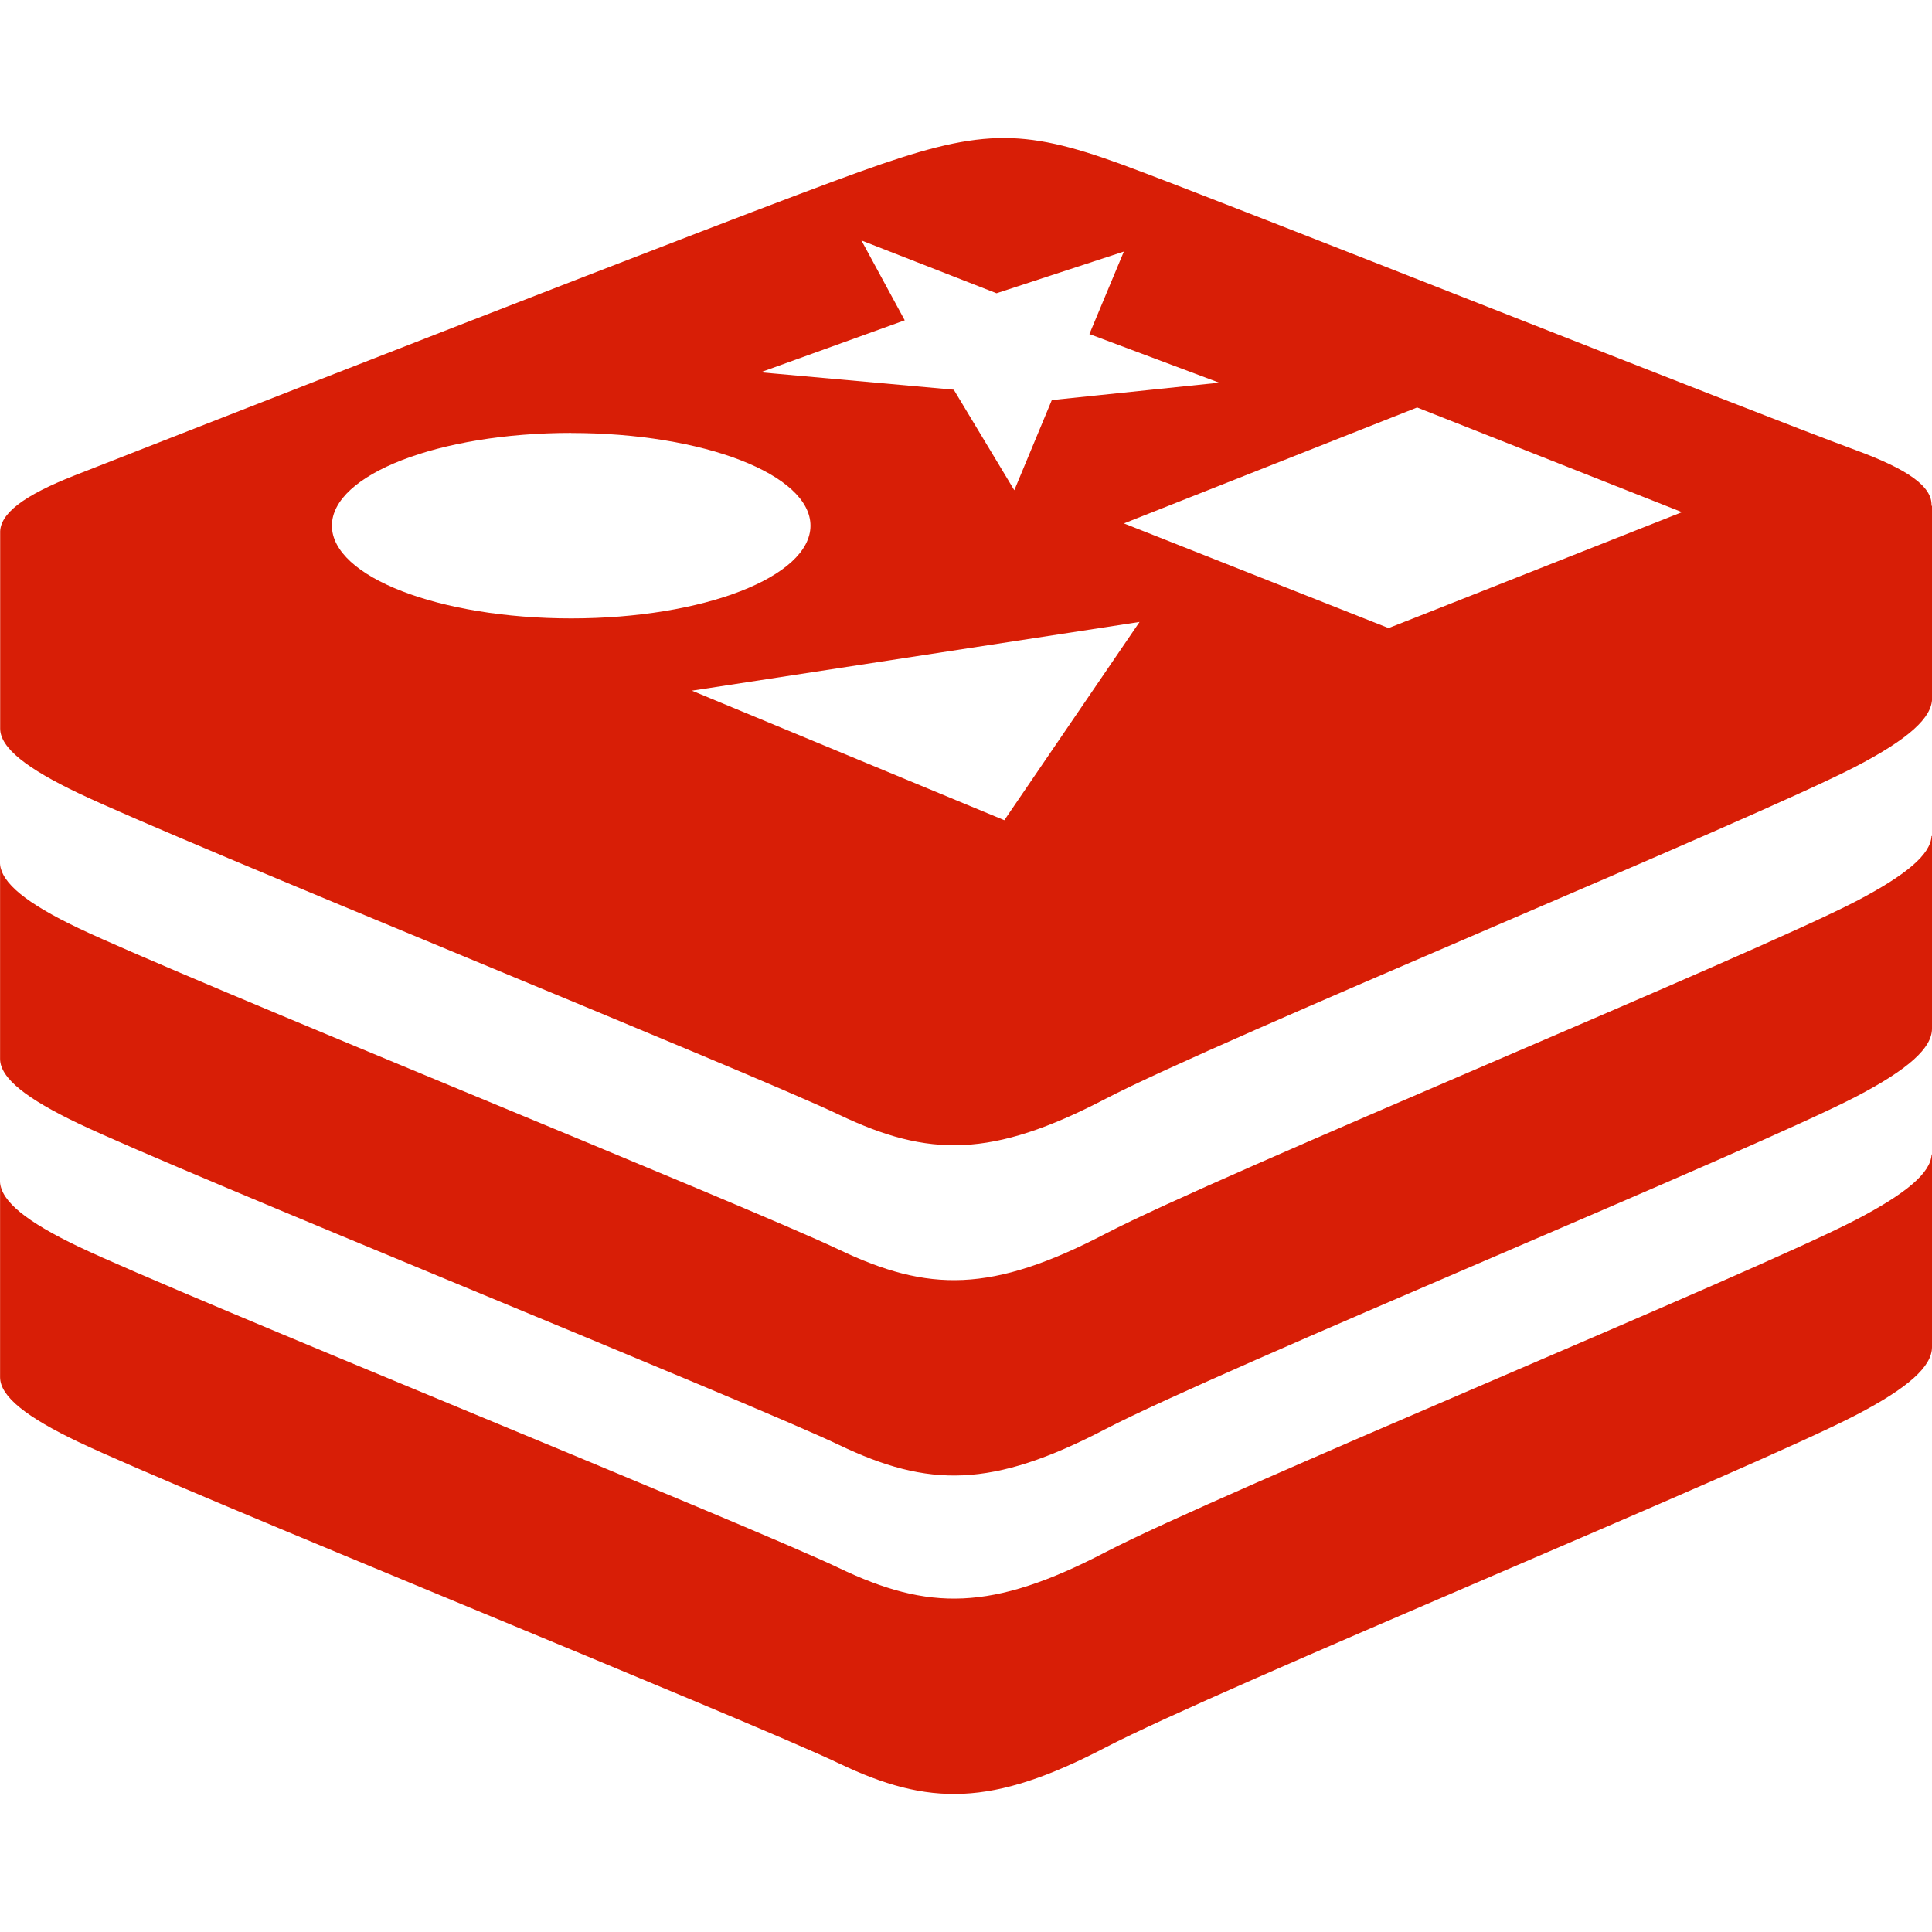
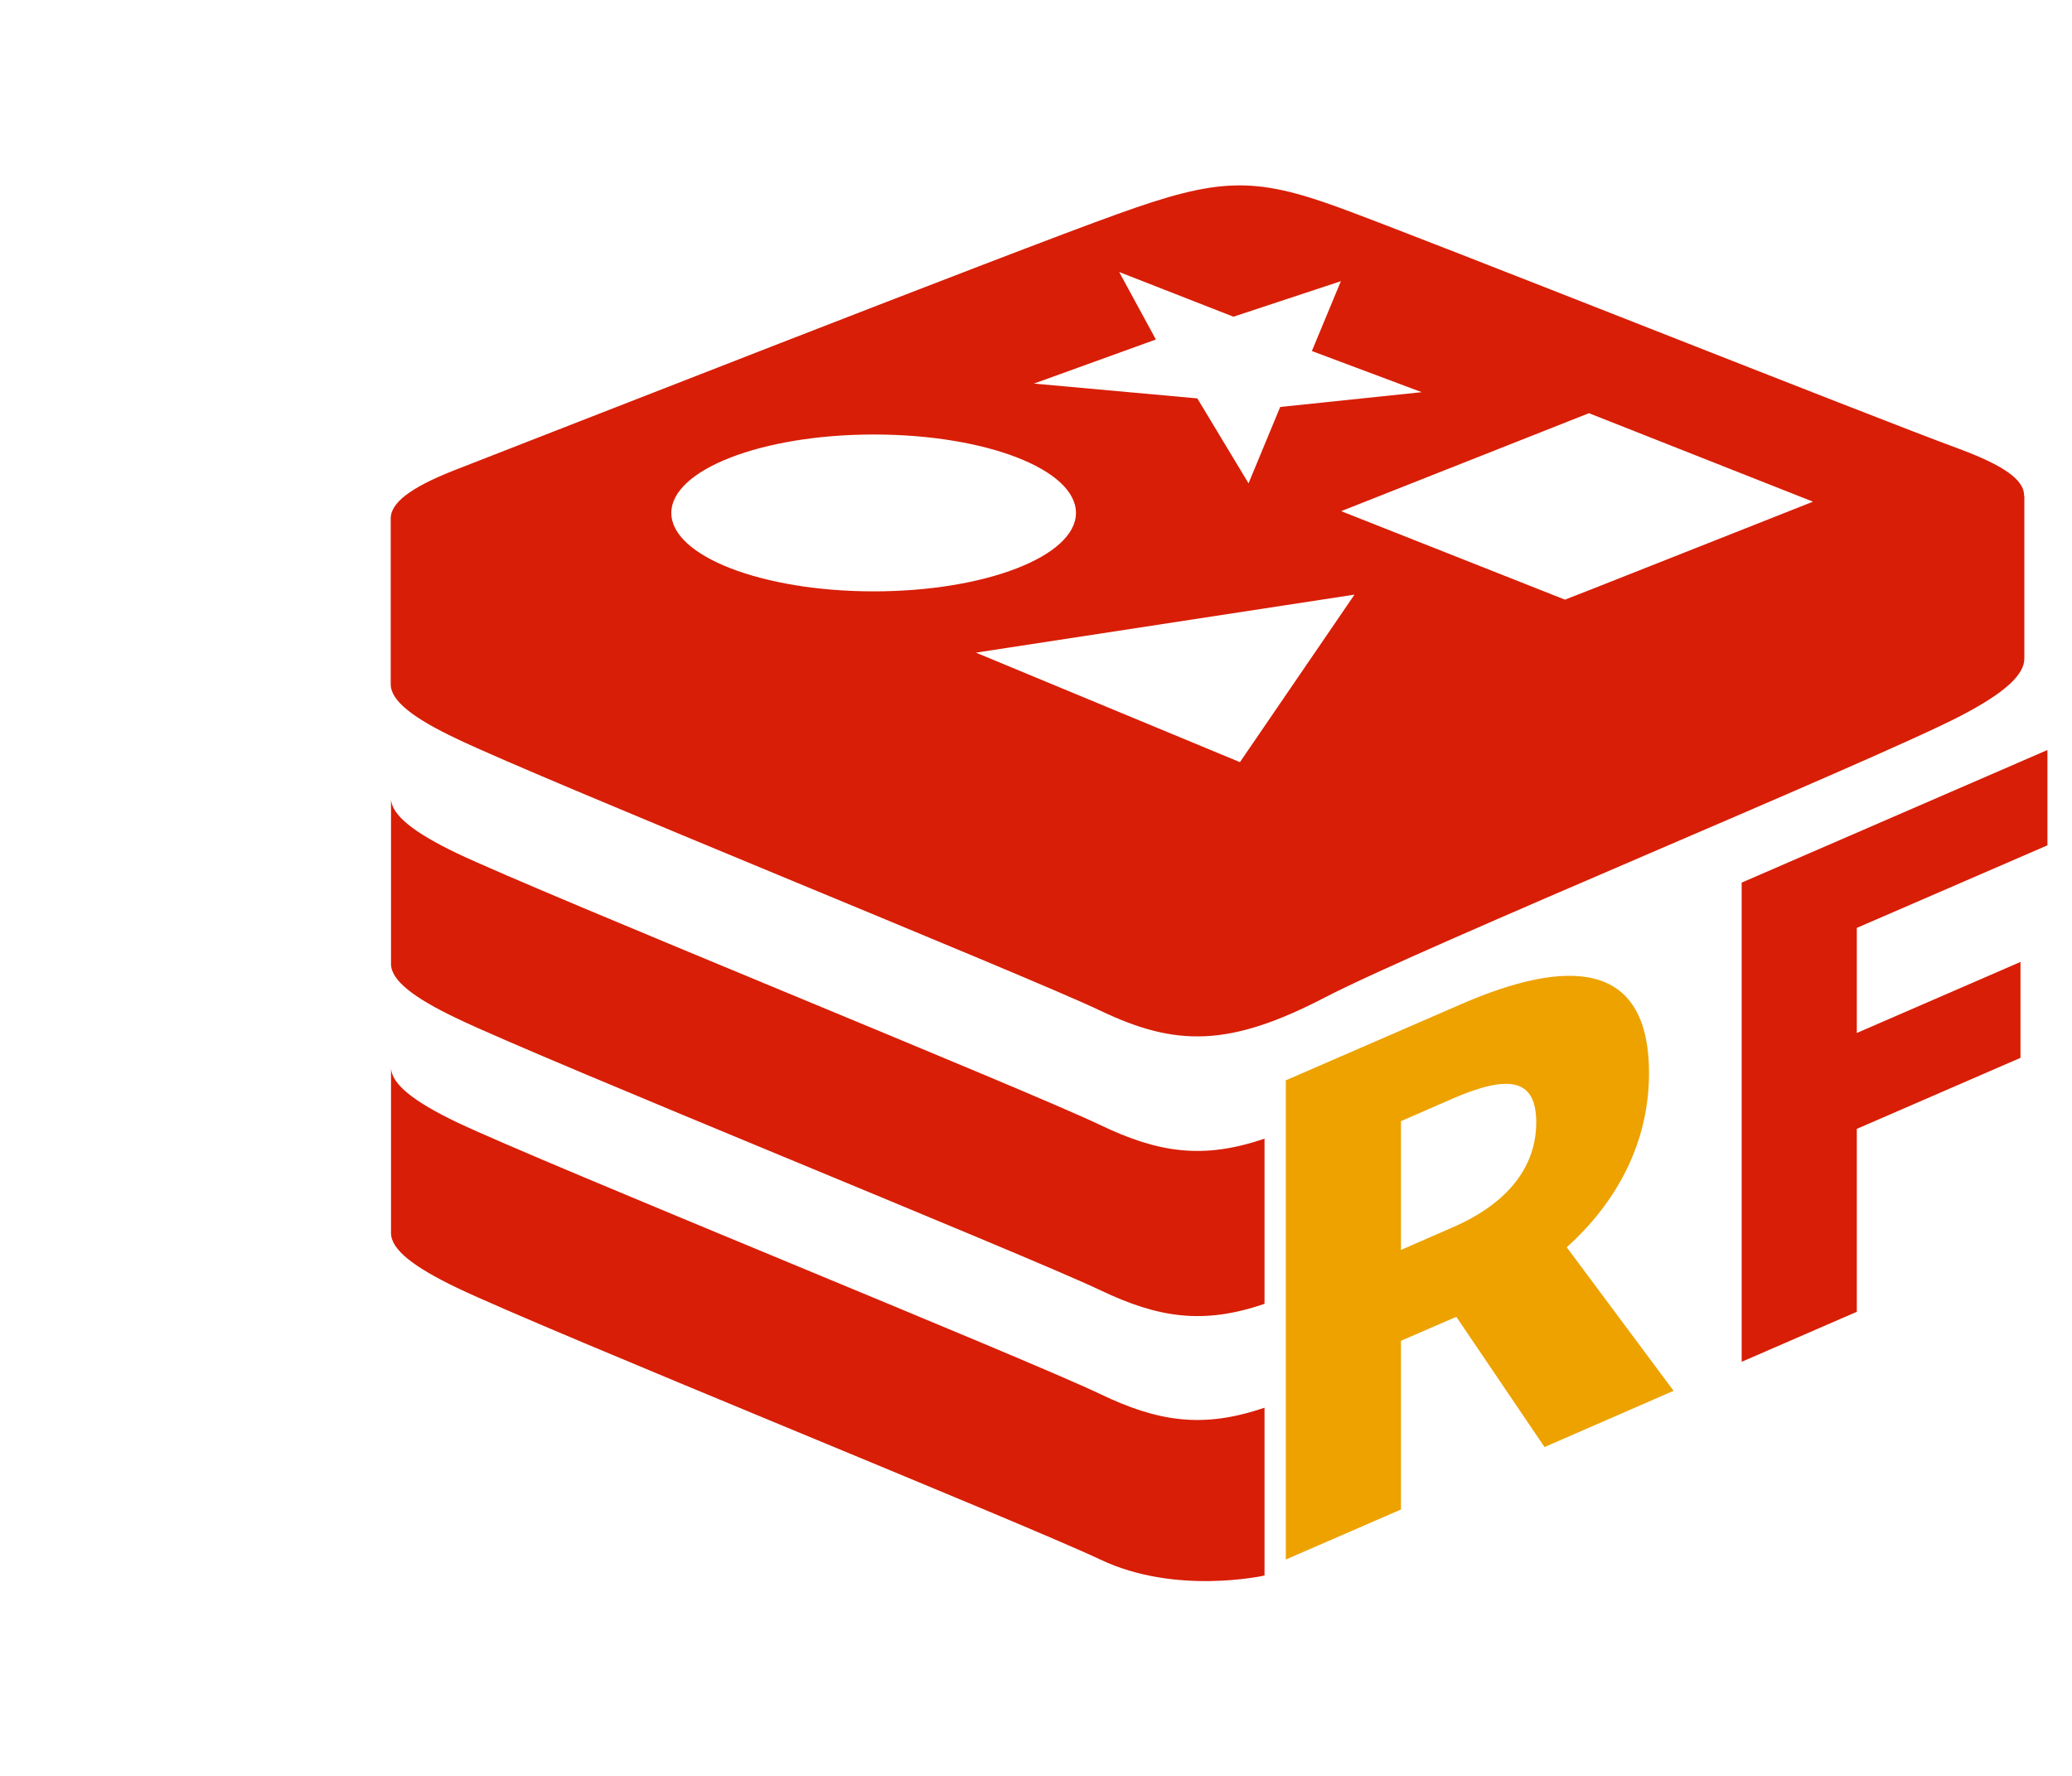
- <svg xmlns="http://www.w3.org/2000/svg" t="1653724741047" class="icon" viewBox="0 0 1024 1024" version="1.1" p-id="1903" data-spm-anchor-id="a313x.7781069.0.i0" width="32" height="32">
-   <path d="M1023.787 611.84c-0.427 9.771-13.355 20.693-39.893 34.56-54.613 28.459-337.749 144.896-397.995 176.299-60.288 31.403-93.739 31.104-141.355 8.32-47.616-22.741-348.843-144.469-403.115-170.368-27.093-12.971-40.917-23.893-41.387-34.219v103.509c0 10.325 14.251 21.291 41.387 34.261 54.272 25.941 355.541 147.627 403.115 170.368 47.616 22.784 81.067 23.083 141.355-8.363 60.245-31.403 343.339-147.797 397.995-176.299 27.776-14.464 40.107-25.728 40.107-35.925v-102.059l-0.213-0.085z" fill="#d81e06" p-id="1904" />
-   <path d="M1023.744 443.093c-0.427 9.771-13.355 20.651-39.851 34.517-54.613 28.459-337.749 144.896-397.995 176.299-60.288 31.403-93.739 31.104-141.355 8.363-47.616-22.741-348.843-144.469-403.115-170.411-27.093-12.928-40.917-23.893-41.387-34.176v103.509c0 10.325 14.251 21.248 41.387 34.219 54.272 25.941 355.499 147.627 403.115 170.368 47.616 22.784 81.067 23.083 141.355-8.32 60.245-31.403 343.339-147.84 397.995-176.299 27.776-14.507 40.107-25.771 40.107-35.968v-102.059l-0.256-0.043z" fill="#d81e06" p-id="1905" />
-   <path d="M1023.744 268.075c0.512-10.411-13.099-19.541-40.491-29.611-53.248-19.499-334.635-131.499-388.523-151.253-53.888-19.712-75.819-18.901-139.093 3.84C392.235 113.707 92.629 231.253 39.339 252.075c-26.667 10.496-39.68 20.181-39.253 30.507V386.133c0 10.325 14.251 21.248 41.387 34.219 54.272 25.941 355.499 147.669 403.115 170.411 47.616 22.741 81.067 23.04 141.355-8.363 60.245-31.403 343.339-147.84 397.995-176.299 27.776-14.507 40.107-25.771 40.107-35.968V268.075h-0.341zM366.72 366.08l237.269-36.437-71.68 105.088-165.547-68.651z m524.8-94.635l-140.331 55.467-15.232 5.973-140.245-55.467 155.392-61.44 140.373 55.467z m-411.989-101.675l-22.955-42.325 71.595 27.989 67.499-22.101-18.261 43.733 68.779 25.771-88.704 9.216-19.883 47.787-32.085-53.291-102.4-9.216 76.416-27.563z m-176.768 59.733c70.059 0 126.805 21.973 126.805 49.109s-56.747 49.152-126.805 49.152-126.848-22.059-126.848-49.152c0-27.136 56.789-49.152 126.848-49.152z" fill="#d81e06" p-id="1906" />
+ <svg xmlns="http://www.w3.org/2000/svg" version="1.1" viewBox="0 0 700 600" width="70" height="60">
+   <g>
+     <path fill="#EDA200" d="M521.8,488.9L492,444.9l-18.7,8.1v57l-38.9,16.9V365l59.4-25.8c34.6-15,63.3-15.7,63.3,23.4   c0,23.7-11.1,43.8-27.8,58.8l36.1,48.5L521.8,488.9z M473.3,422.3l17.4-7.6c18.5-8,28.3-20.3,28.3-35.5c0-15.2-9.8-16-28.3-8   l-17.4,7.6V422.3z" />
+     <path fill="#d81e06" d="M588.4,298.2l103.3-44.8v32.2l-64.4,27.9V349l55.3-24v32.4l-55.3,24v61.8l-38.9,16.9V298.2z" />
+   </g>
+   <g>
+     <g>
+       <path fill="#d81e06" d="M683.8,167.7c0.3-5.6-7.1-10.5-21.8-16c-28.7-10.5-180.4-70.9-209.4-81.5c-29-10.6-40.9-10.2-75,2.1    C343.4,84.5,182,147.8,153.2,159c-14.4,5.7-21.4,10.9-21.2,16.4v55.8c0,5.6,7.7,11.5,22.3,18.4c29.2,14,191.6,79.6,217.3,91.8    c25.7,12.3,43.7,12.4,76.2-4.5c32.5-16.9,185-79.7,214.5-95c15-7.8,21.6-13.9,21.6-19.4v-55H683.8z M390.5,114.7l-12.4-22.8    l38.6,15.1L453,95l-9.8,23.6l37.1,13.9l-47.8,5l-10.7,25.8l-17.3-28.7l-55.2-5L390.5,114.7z M226.8,173.3    c0-14.6,30.6-26.5,68.4-26.5v0c37.8,0,68.3,11.8,68.3,26.5c0,14.6-30.6,26.5-68.3,26.5S226.8,187.9,226.8,173.3z M418.9,257.5    l-89.2-37h0l127.9-19.6L418.9,257.5z M536.9,199.4l-8.2,3.2l-75.6-29.9l83.7-33.1l75.7,29.9h0L536.9,199.4z" />
+       <path fill="#d81e06" d="M154.4,344.1c29.2,14,191.6,79.6,217.3,91.8c19.7,9.4,34.9,11.7,55.5,4.6v-55.8c-20.7,7.1-35.9,4.8-55.5-4.6    c-25.7-12.3-188-77.9-217.3-91.8c-14.6-7-22.1-12.9-22.3-18.4v55.8C132.1,331.2,139.7,337.1,154.4,344.1z" />
+       <polygon fill="#d81e06" points="683.8,262 683.8,262 683.8,262   " />
+     </g>
+     <path fill="#d81e06" d="M427.2,532.3v-56.7c-20.7,7.1-35.9,4.8-55.5-4.6c-25.7-12.3-188-77.9-217.3-91.8c-14.6-7-22.1-12.9-22.3-18.4   v55.8c0,5.6,7.7,11.5,22.3,18.5c29.2,14,191.6,79.6,217.3,91.8C397.3,539.1,427.2,532.3,427.2,532.3z" />
+   </g>
</svg>
